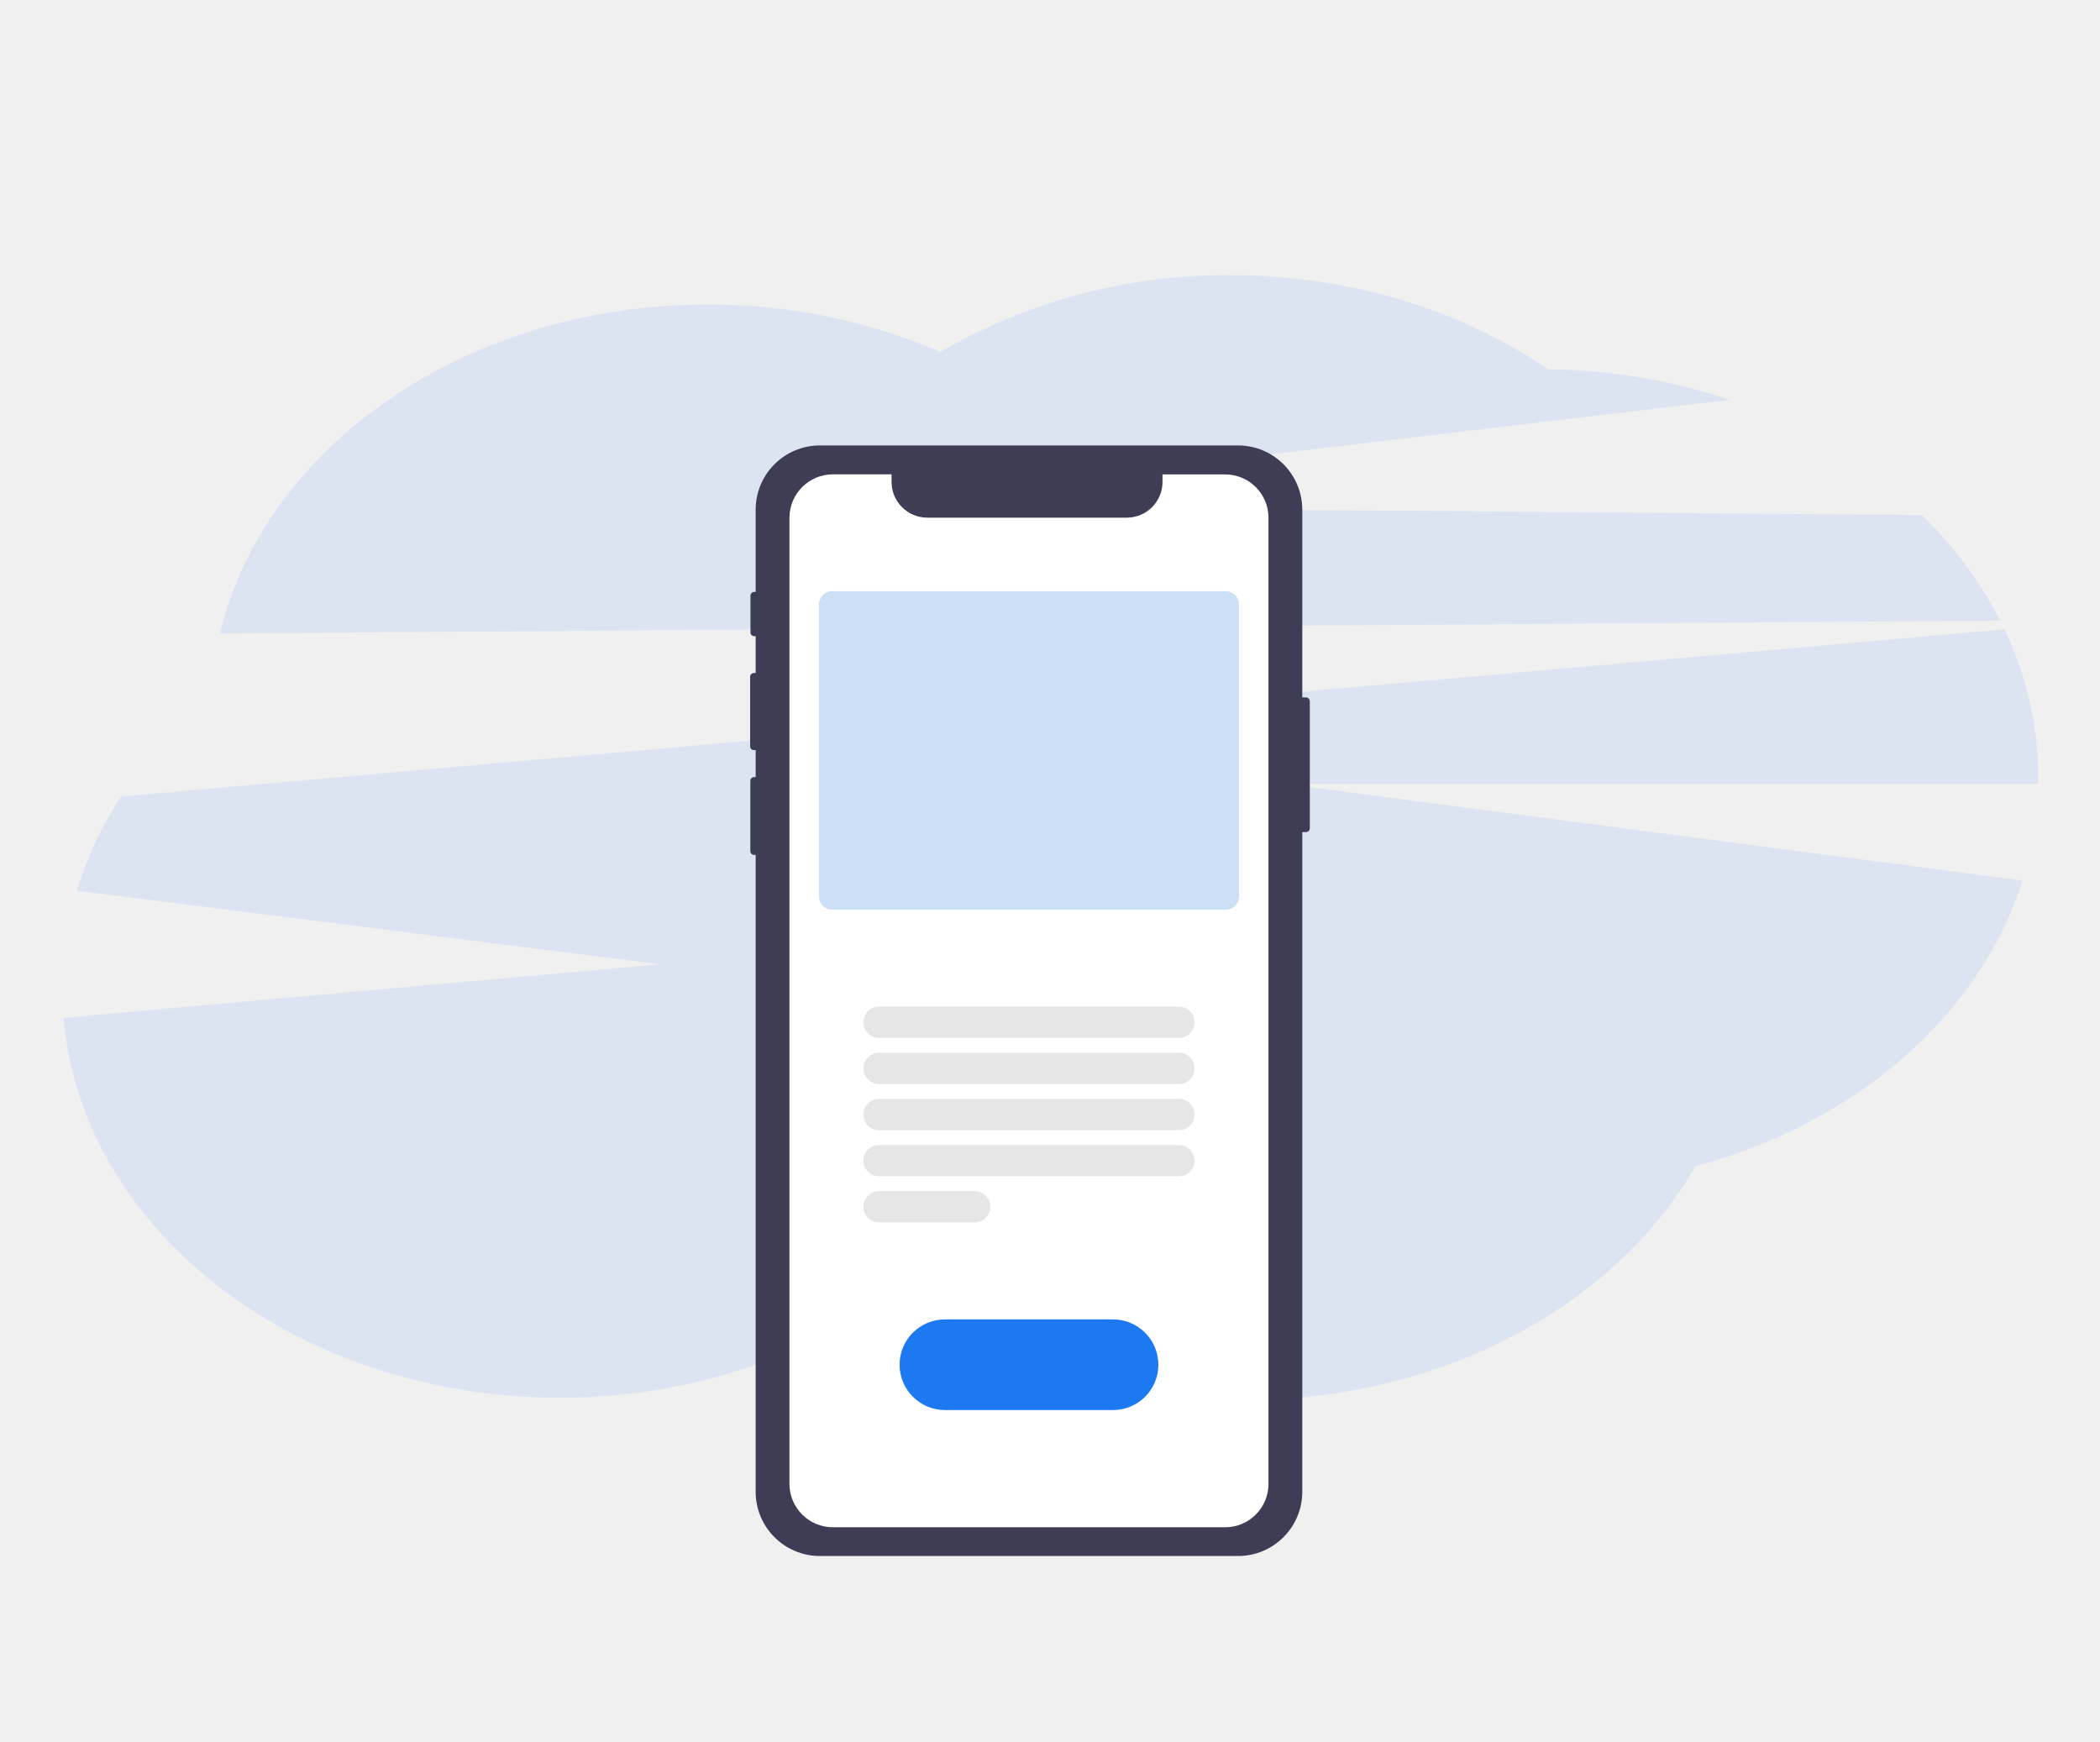
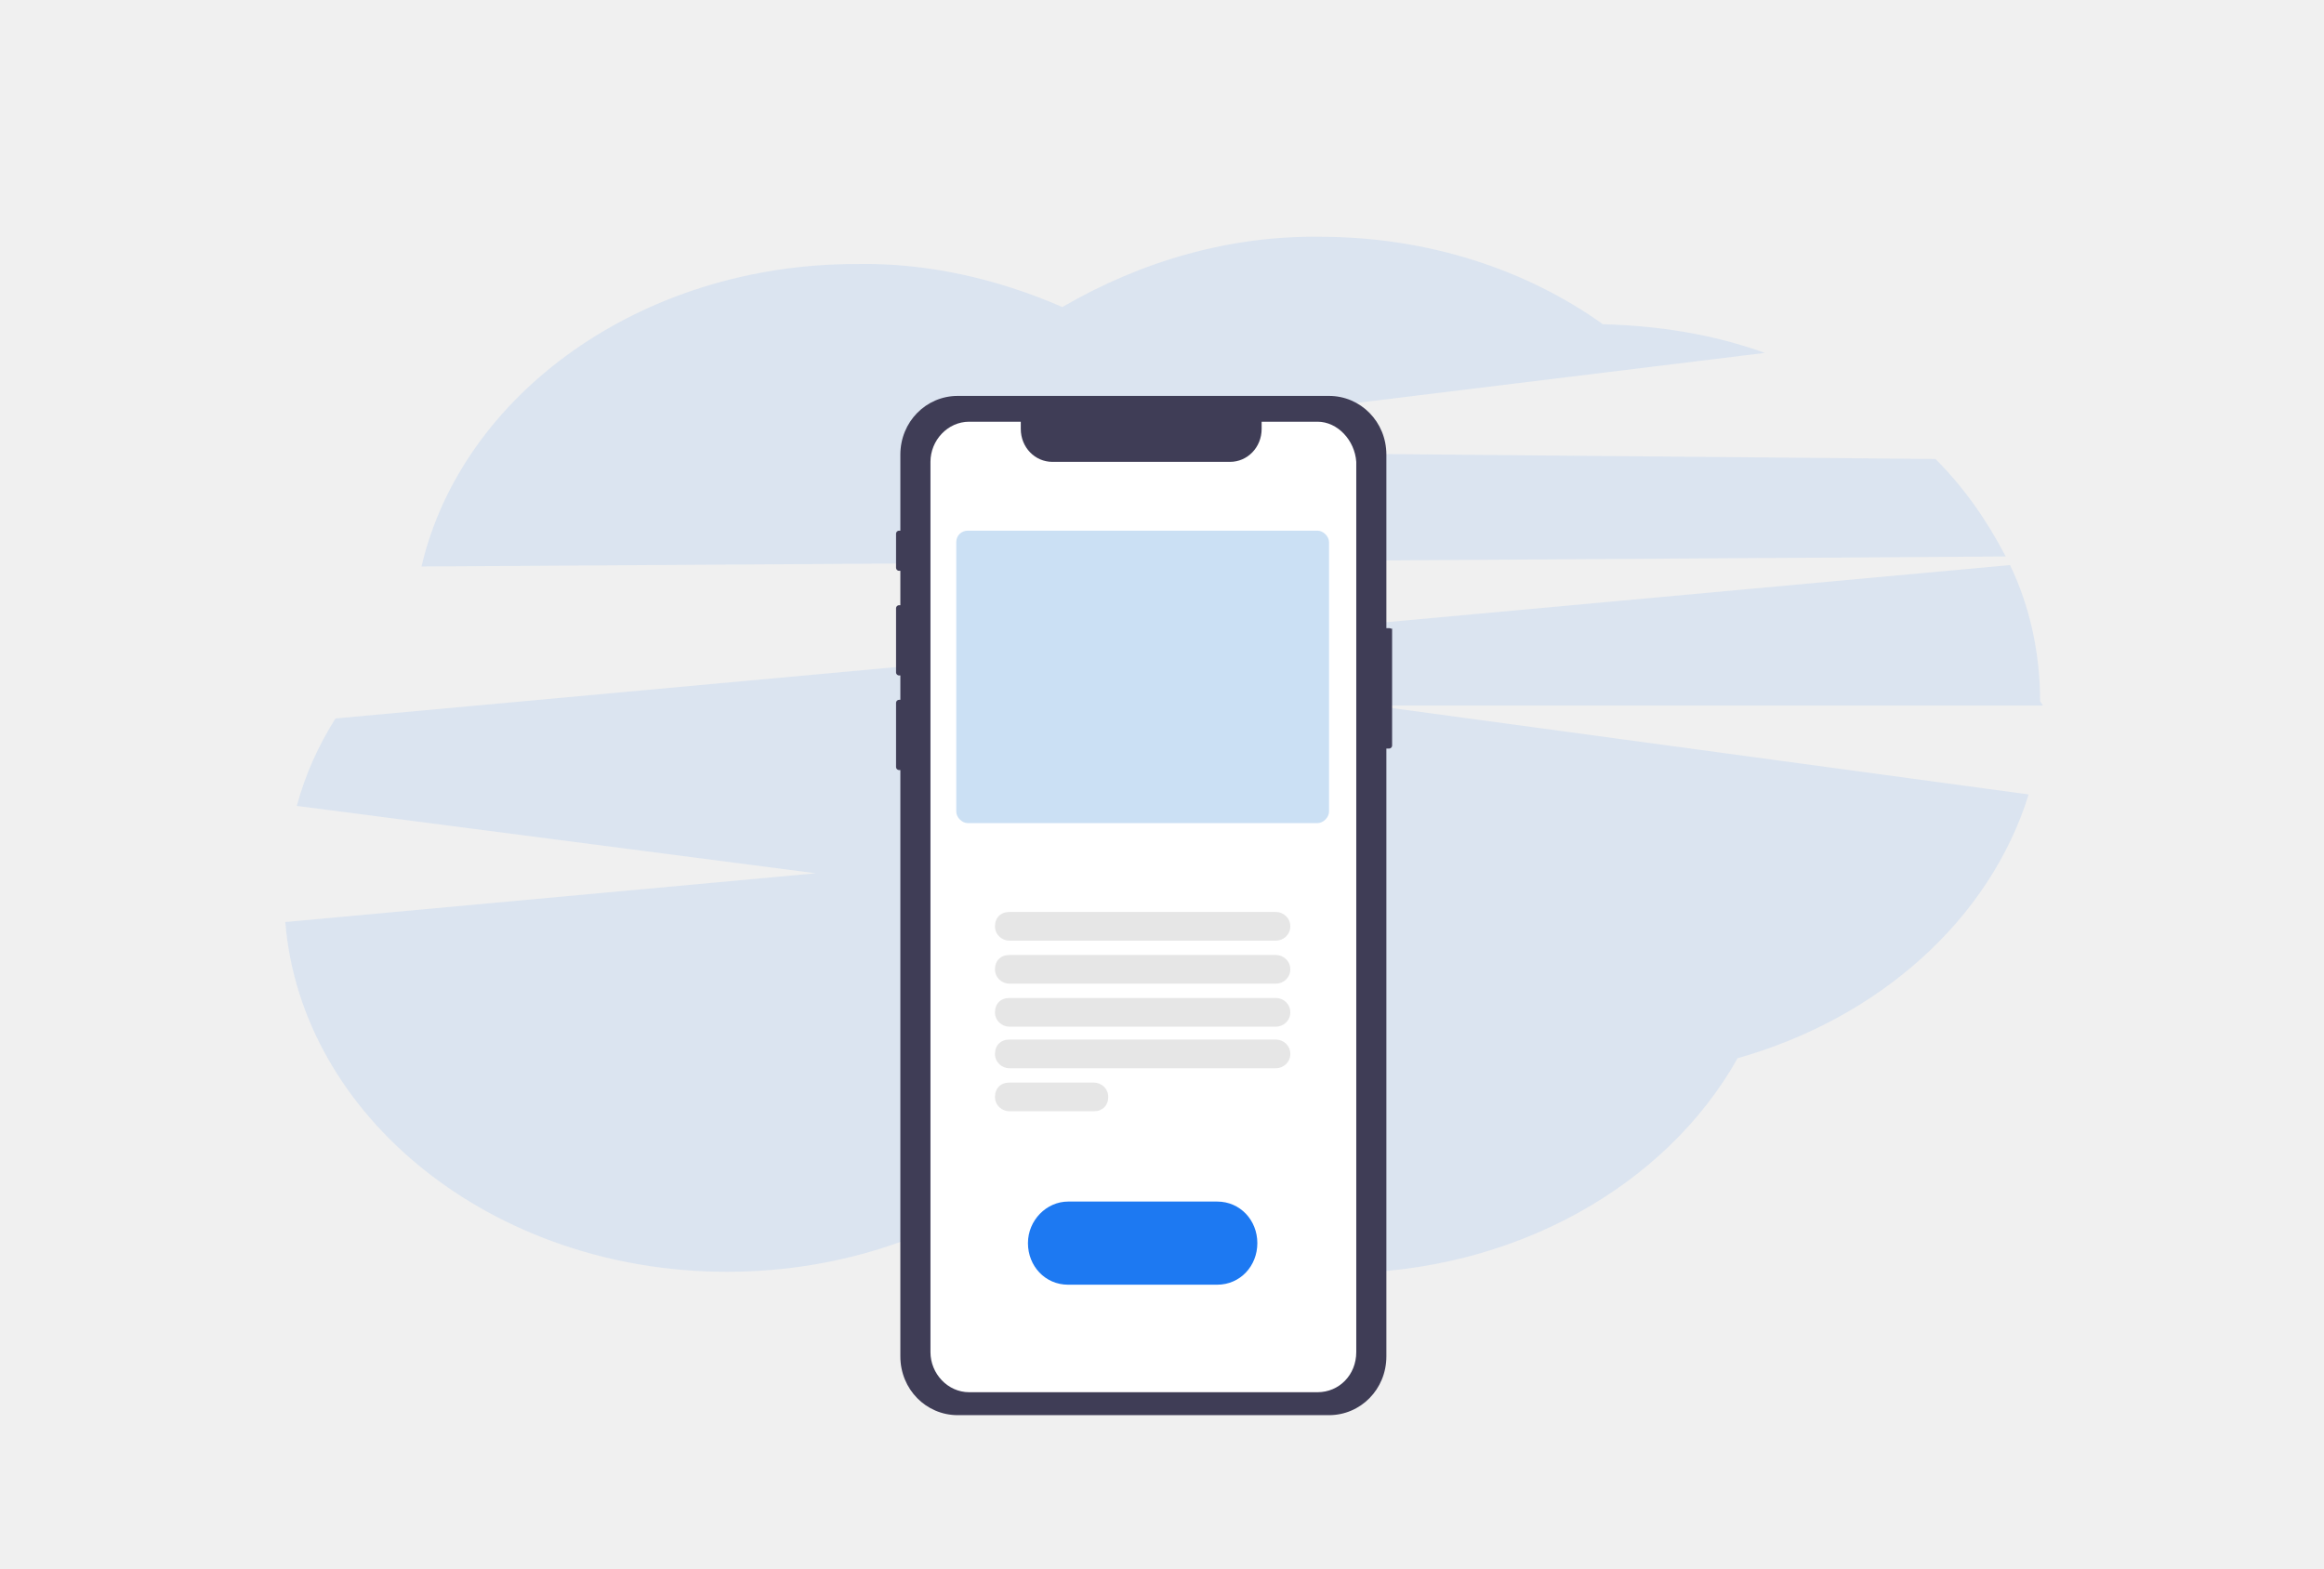
- <svg xmlns="http://www.w3.org/2000/svg" version="1.1" id="Capa_1" x="0px" y="0px" viewBox="0 0 369 306" style="enable-background:new 0 0 369 306;" xml:space="preserve">
+ <svg xmlns="http://www.w3.org/2000/svg" version="1.1" id="Capa_1" x="0px" y="0px" viewBox="0 0 162.1 109.4" style="enable-background:new 0 0 162.1 109.4;" xml:space="preserve">
  <style type="text/css">
	.st0{opacity:0.1;fill:#1D79F2;enable-background:new    ;}
	.st1{fill:#3F3D56;}
	.st2{fill:#FFFFFF;}
	.st3{fill:#1D79F2;}
	.st4{fill:#E6E6E6;}
	.st5{fill:#CBE0F4;}
	.st6{opacity:0.1;}
</style>
-   <g id="Grupo_80" transform="translate(-1153 -710.782)">
-     <path id="Trazado_413" class="st0" d="M1504.45,819.84c-3.55-6.89-8.2-13.15-13.77-18.54l-190.96-1.59l157.22-18.67   c-10.29-3.44-21.05-5.25-31.9-5.35c-15.14-10.33-34.59-16.55-55.81-16.55c-17.9-0.14-35.51,4.52-51,13.49   c-12.91-5.55-26.82-8.39-40.88-8.33c-42.43,0-77.78,24.84-85.71,57.79L1504.45,819.84z" />
-     <path id="Trazado_414" class="st0" d="M1511.16,847.46c-0.01-9.03-2.05-17.94-5.95-26.08l-330.96,29.38   c-3.36,5.12-5.97,10.7-7.75,16.55l102.49,12.92l-104.82,9.42c3.15,37.29,40.97,66.75,87.17,66.75c23.26,0,44.39-7.46,60.04-19.64   c15.71,12.4,37.03,20.02,60.55,20.02c34.88,0,64.98-16.79,79-41.06c28.12-7.55,49.97-26.49,57.45-50.2l-129.61-16.98h132.4V847.46z   " />
-     <path id="Trazado_305" class="st1" d="M1382.49,833.34h-0.66v-32.99c0-6.23-5.05-11.29-11.29-11.29h-73.47   c-6.23,0-11.29,5.05-11.29,11.29v14.45h-0.25c-0.37,0-0.66,0.3-0.66,0.66v6.46c0,0.37,0.3,0.66,0.66,0.66h0.25v6.47h-0.31   c-0.37,0-0.66,0.3-0.66,0.66v12.23c0,0.37,0.3,0.66,0.66,0.66h0.31v4.74h-0.28c-0.37,0-0.66,0.3-0.66,0.66v12.35   c0,0.37,0.3,0.66,0.66,0.66h0.28v111.92c0,6.23,5.05,11.29,11.29,11.29l0,0h73.47c6.23,0,11.29-5.05,11.29-11.29V857h0.66   c0.37,0,0.66-0.3,0.66-0.66l0,0v-22.33C1383.15,833.64,1382.85,833.35,1382.49,833.34z" />
-     <path id="Trazado_307" class="st2" d="M1368.27,794.15h-11v1.32c0,3.47-2.81,6.28-6.28,6.28h-35.05c-3.47,0-6.28-2.81-6.28-6.28   v-1.33h-10.31c-4.21,0-7.63,3.42-7.63,7.63l0,0v169.77c0,4.21,3.42,7.63,7.63,7.63h68.92c4.21,0,7.62-3.41,7.62-7.62V801.78   C1375.9,797.57,1372.48,794.15,1368.27,794.15L1368.27,794.15L1368.27,794.15z" />
-     <path id="Trazado_308" class="st3" d="M1348.57,958.57h-29.53c-4.4,0-7.96-3.56-7.97-7.96s3.56-7.96,7.96-7.97c0,0,0.01,0,0.01,0   h29.53c4.4,0,7.96,3.56,7.97,7.96S1352.98,958.57,1348.57,958.57C1348.58,958.57,1348.57,958.57,1348.57,958.57z" />
-     <path id="Trazado_309" class="st4" d="M1360.15,893.18h-52.69c-1.52,0-2.75-1.23-2.75-2.75c0-1.52,1.23-2.75,2.75-2.75h52.69   c1.52,0,2.75,1.23,2.75,2.75C1362.9,891.95,1361.67,893.18,1360.15,893.18z" />
-     <path id="Trazado_310" class="st4" d="M1360.15,901.28h-52.69c-1.52,0-2.75-1.23-2.75-2.75c0-1.52,1.23-2.75,2.75-2.75h52.69   c1.52,0,2.75,1.23,2.75,2.75C1362.9,900.05,1361.67,901.28,1360.15,901.28z" />
-     <path id="Trazado_311" class="st4" d="M1360.15,909.39h-52.69c-1.52,0-2.75-1.23-2.75-2.75s1.23-2.75,2.75-2.75h52.69   c1.52,0,2.75,1.23,2.75,2.75S1361.67,909.39,1360.15,909.39z" />
-     <path id="Trazado_312" class="st4" d="M1360.15,917.49h-52.69c-1.52,0-2.75-1.23-2.75-2.75s1.23-2.75,2.75-2.75h52.69   c1.52,0,2.75,1.23,2.75,2.75S1361.67,917.49,1360.15,917.49z" />
-     <path id="Trazado_313" class="st4" d="M1324.25,925.6h-16.79c-1.52,0-2.75-1.23-2.75-2.75s1.23-2.75,2.75-2.75h16.79   c1.52,0,2.75,1.23,2.75,2.75S1325.77,925.6,1324.25,925.6z" />
-     <path id="Trazado_314" class="st5" d="M1368.4,870.64h-69.18c-1.27,0-2.31-1.03-2.31-2.31v-51.34c0-1.27,1.03-2.31,2.31-2.31h69.18   c1.27,0,2.31,1.03,2.31,2.31v51.34C1370.7,869.61,1369.67,870.64,1368.4,870.64L1368.4,870.64z" />
-     <g id="Grupo_66" transform="translate(1369.478 806.43)" class="st6">
-       <path id="Trazado_315" d="M11.17,49.56v-1.2c-0.02,0.31-0.02,0.62,0,0.93C11.17,49.38,11.17,49.47,11.17,49.56z" />
+   <g id="Grupo_80_1_" transform="translate(-1153 -710.782)">
+     <path id="Trazado_413_1_" class="st0" d="M1292.9,749.6c-1.3-2.5-2.9-4.8-4.9-6.8l-67.4-0.6l55.5-6.8c-3.6-1.3-7.4-1.9-11.3-2   c-5.3-3.8-12.2-6.1-19.7-6.1c-6.3-0.1-12.5,1.7-18,4.9c-4.6-2-9.5-3.1-14.4-3c-15,0-27.5,9.1-30.3,21.1L1292.9,749.6z" />
+     <path id="Trazado_414_1_" class="st0" d="M1295.3,759.7c0-3.3-0.7-6.6-2.1-9.5l-116.8,10.7c-1.2,1.9-2.1,3.9-2.7,6.1l36.2,4.7   l-37,3.4c1.1,13.6,14.5,24.4,30.8,24.4c8.2,0,15.7-2.7,21.2-7.2c5.5,4.5,13.1,7.3,21.4,7.3c12.3,0,22.9-6.1,27.9-15   c9.9-2.8,17.6-9.7,20.3-18.4l-45.7-6.2h46.7L1295.3,759.7L1295.3,759.7z" />
+     <path id="Trazado_305_1_" class="st1" d="M1249.9,754.6h-0.2v-12.1c0-2.3-1.8-4.1-4-4.1h-25.9c-2.2,0-4,1.8-4,4.1v5.3h-0.1   c-0.1,0-0.2,0.1-0.2,0.2v2.4c0,0.1,0.1,0.2,0.2,0.2h0.1v2.4h-0.1c-0.1,0-0.2,0.1-0.2,0.2v4.5c0,0.1,0.1,0.2,0.2,0.2h0.1v1.7h-0.1   c-0.1,0-0.2,0.1-0.2,0.2v4.5c0,0.1,0.1,0.2,0.2,0.2h0.1v40.9c0,2.3,1.8,4.1,4,4.1l0,0h25.9c2.2,0,4-1.8,4-4.1v-42.4h0.2   c0.1,0,0.2-0.1,0.2-0.2l0,0v-8.2C1250.1,754.7,1250,754.6,1249.9,754.6z" />
+     <path id="Trazado_307_1_" class="st2" d="M1244.9,740.2h-3.9v0.5c0,1.3-1,2.3-2.2,2.3h-12.4c-1.2,0-2.2-1-2.2-2.3v-0.5h-3.6   c-1.5,0-2.7,1.3-2.7,2.8l0,0v62.1c0,1.5,1.2,2.8,2.7,2.8h24.3c1.5,0,2.7-1.2,2.7-2.8V743C1247.5,741.5,1246.3,740.2,1244.9,740.2   L1244.9,740.2L1244.9,740.2z" />
+     <path id="Trazado_308_1_" class="st3" d="M1237.9,800.4h-10.4c-1.6,0-2.8-1.3-2.8-2.9c0-1.6,1.3-2.9,2.8-2.9h0h10.4   c1.6,0,2.8,1.3,2.8,2.9S1239.5,800.4,1237.9,800.4C1237.9,800.4,1237.9,800.4,1237.9,800.4z" />
+     <path id="Trazado_309_1_" class="st4" d="M1242,776.4h-18.6c-0.5,0-1-0.4-1-1s0.4-1,1-1h18.6c0.5,0,1,0.4,1,1   S1242.5,776.4,1242,776.4z" />
+     <path id="Trazado_310_1_" class="st4" d="M1242,779.4h-18.6c-0.5,0-1-0.4-1-1s0.4-1,1-1h18.6c0.5,0,1,0.4,1,1   S1242.5,779.4,1242,779.4z" />
+     <path id="Trazado_311_1_" class="st4" d="M1242,782.4h-18.6c-0.5,0-1-0.4-1-1s0.4-1,1-1h18.6c0.5,0,1,0.4,1,1   S1242.5,782.4,1242,782.4z" />
+     <path id="Trazado_312_1_" class="st4" d="M1242,785.3h-18.6c-0.5,0-1-0.4-1-1s0.4-1,1-1h18.6c0.5,0,1,0.4,1,1   S1242.5,785.3,1242,785.3z" />
+     <path id="Trazado_313_1_" class="st4" d="M1229.3,788.3h-5.9c-0.5,0-1-0.4-1-1c0-0.6,0.4-1,1-1h5.9c0.5,0,1,0.4,1,1   C1230.3,787.9,1229.9,788.3,1229.3,788.3z" />
+     <path id="Trazado_314_1_" class="st5" d="M1244.9,768.2h-24.4c-0.4,0-0.8-0.4-0.8-0.8v-18.8c0-0.5,0.4-0.8,0.8-0.8h24.4   c0.4,0,0.8,0.4,0.8,0.8v18.8C1245.7,767.8,1245.3,768.2,1244.9,768.2L1244.9,768.2z" />
+     <g id="Grupo_66_1_" transform="translate(1369.478 806.43)" class="st6">
+       <path id="Trazado_315_1_" d="M-120.3-43.6V-44C-120.3-43.9-120.3-43.8-120.3-43.6C-120.3-43.6-120.3-43.6-120.3-43.6z" />
    </g>
  </g>
</svg>
